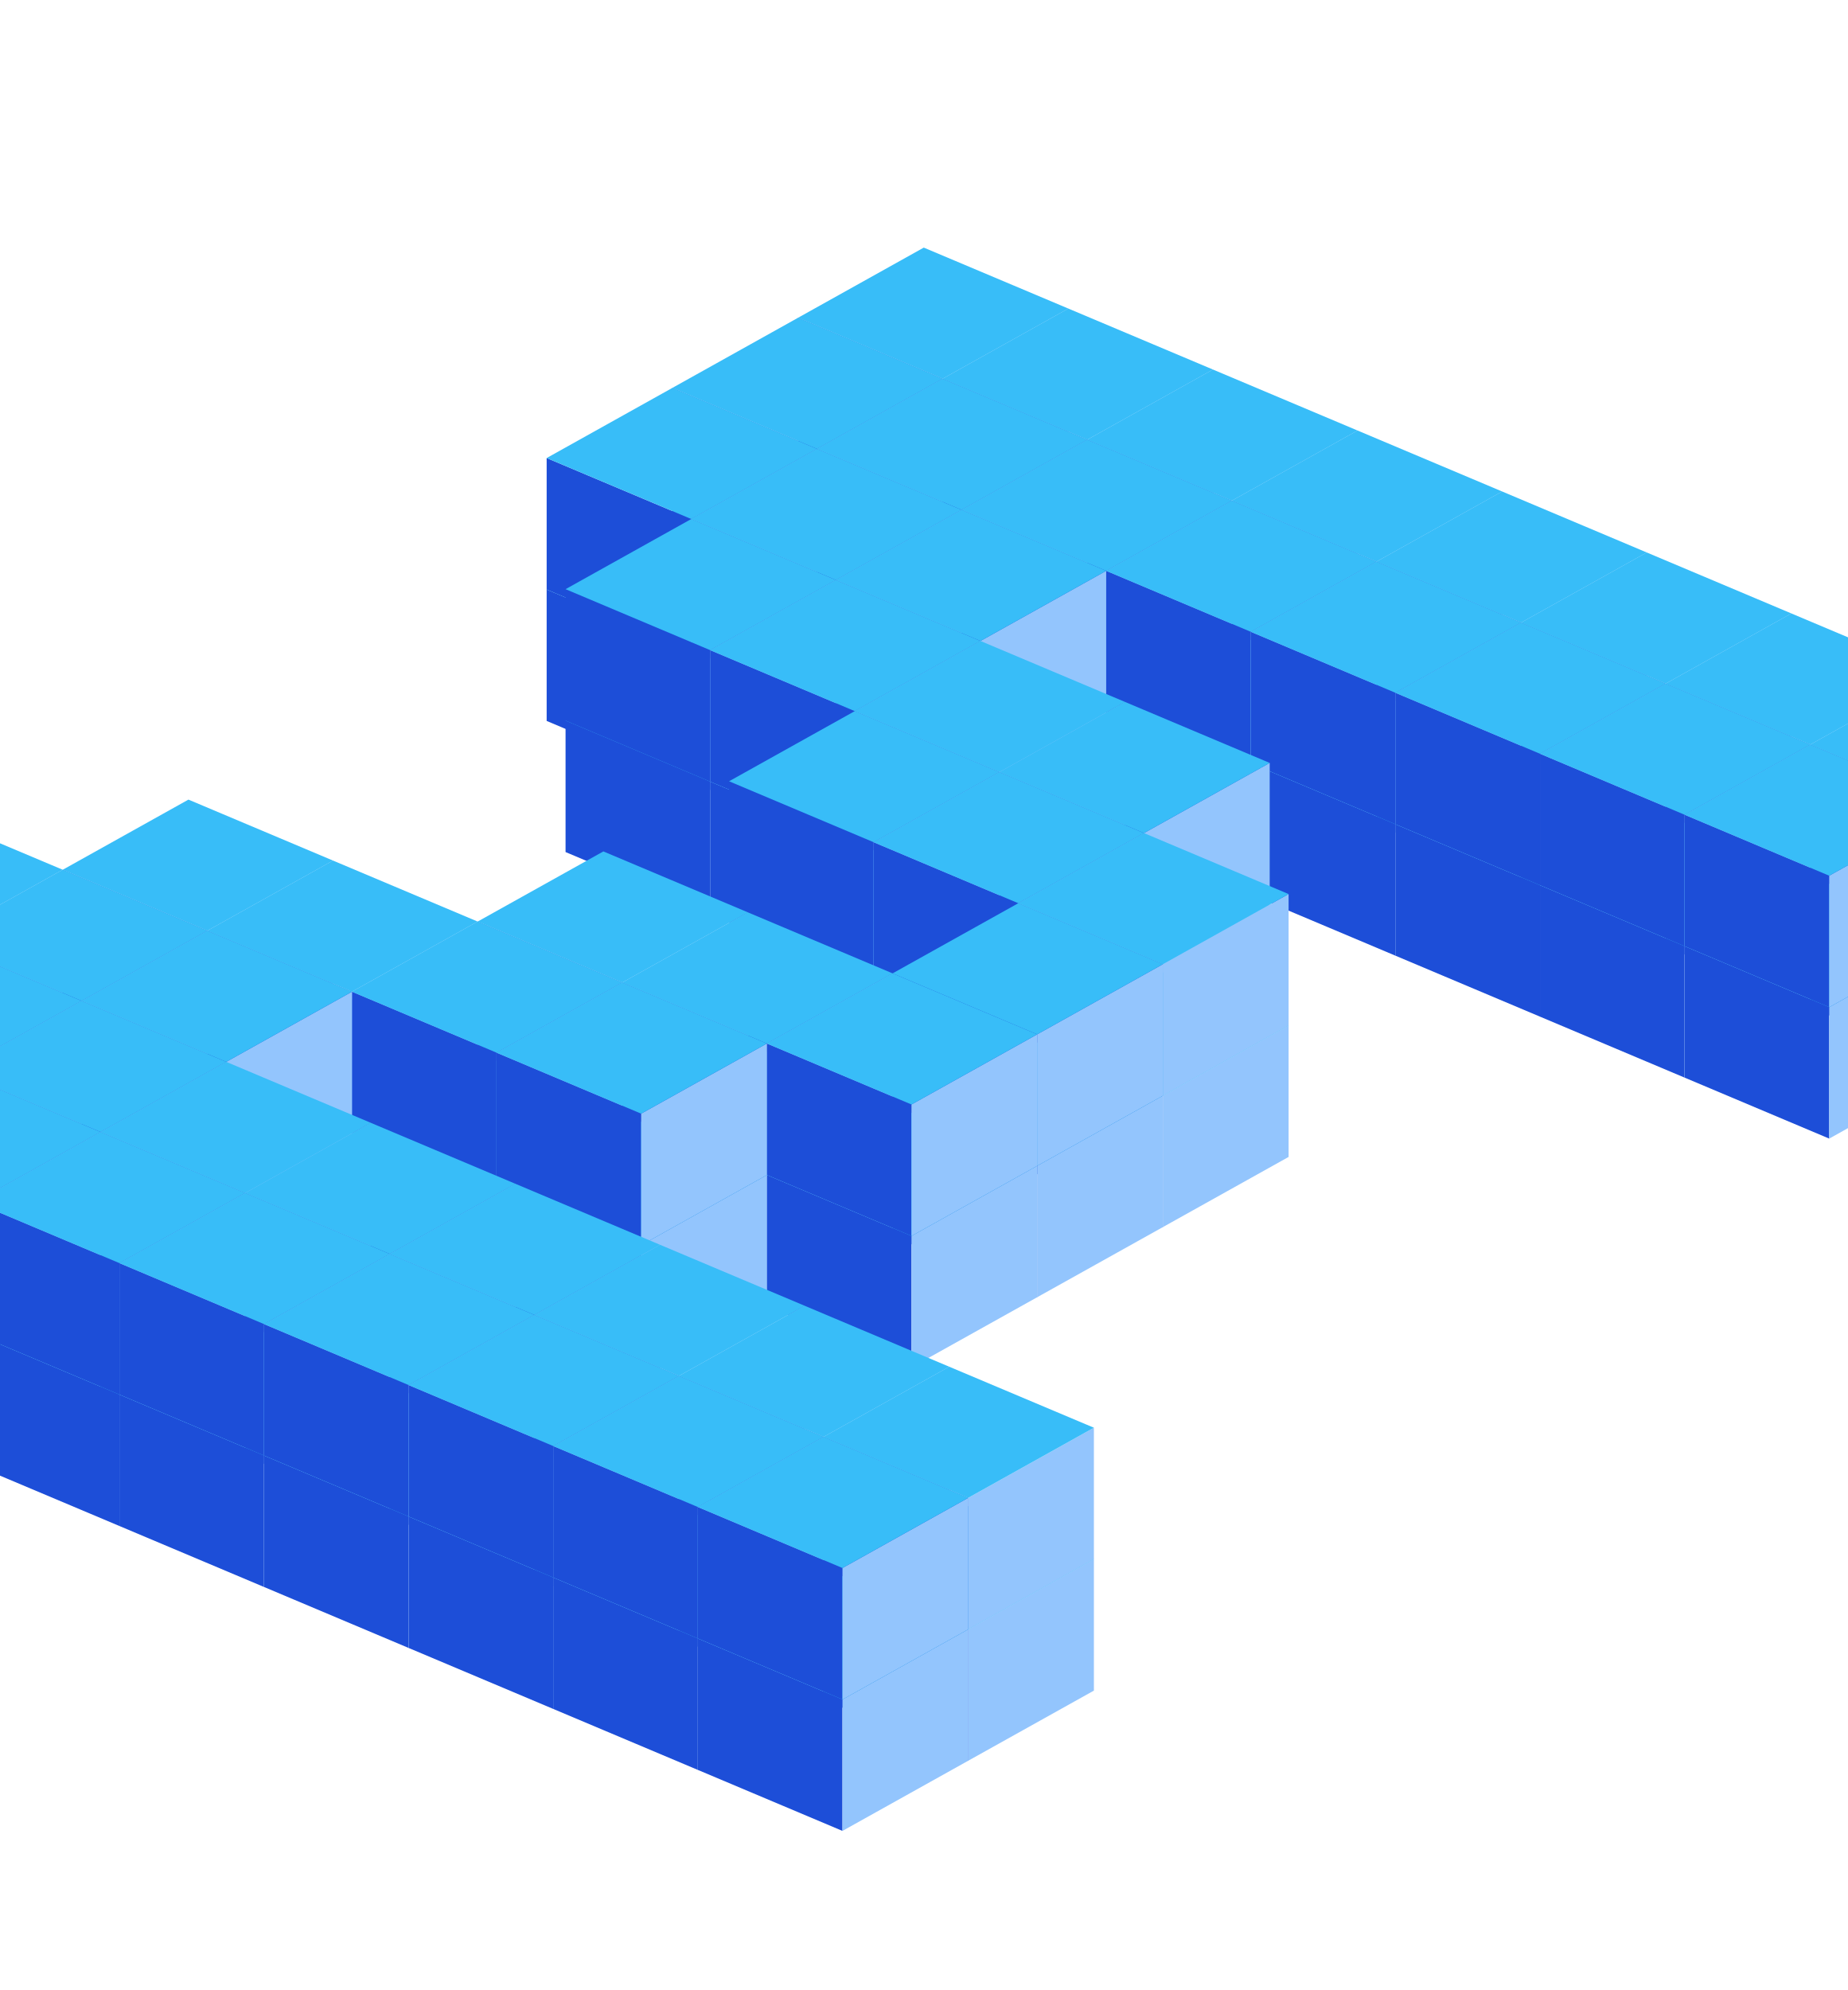
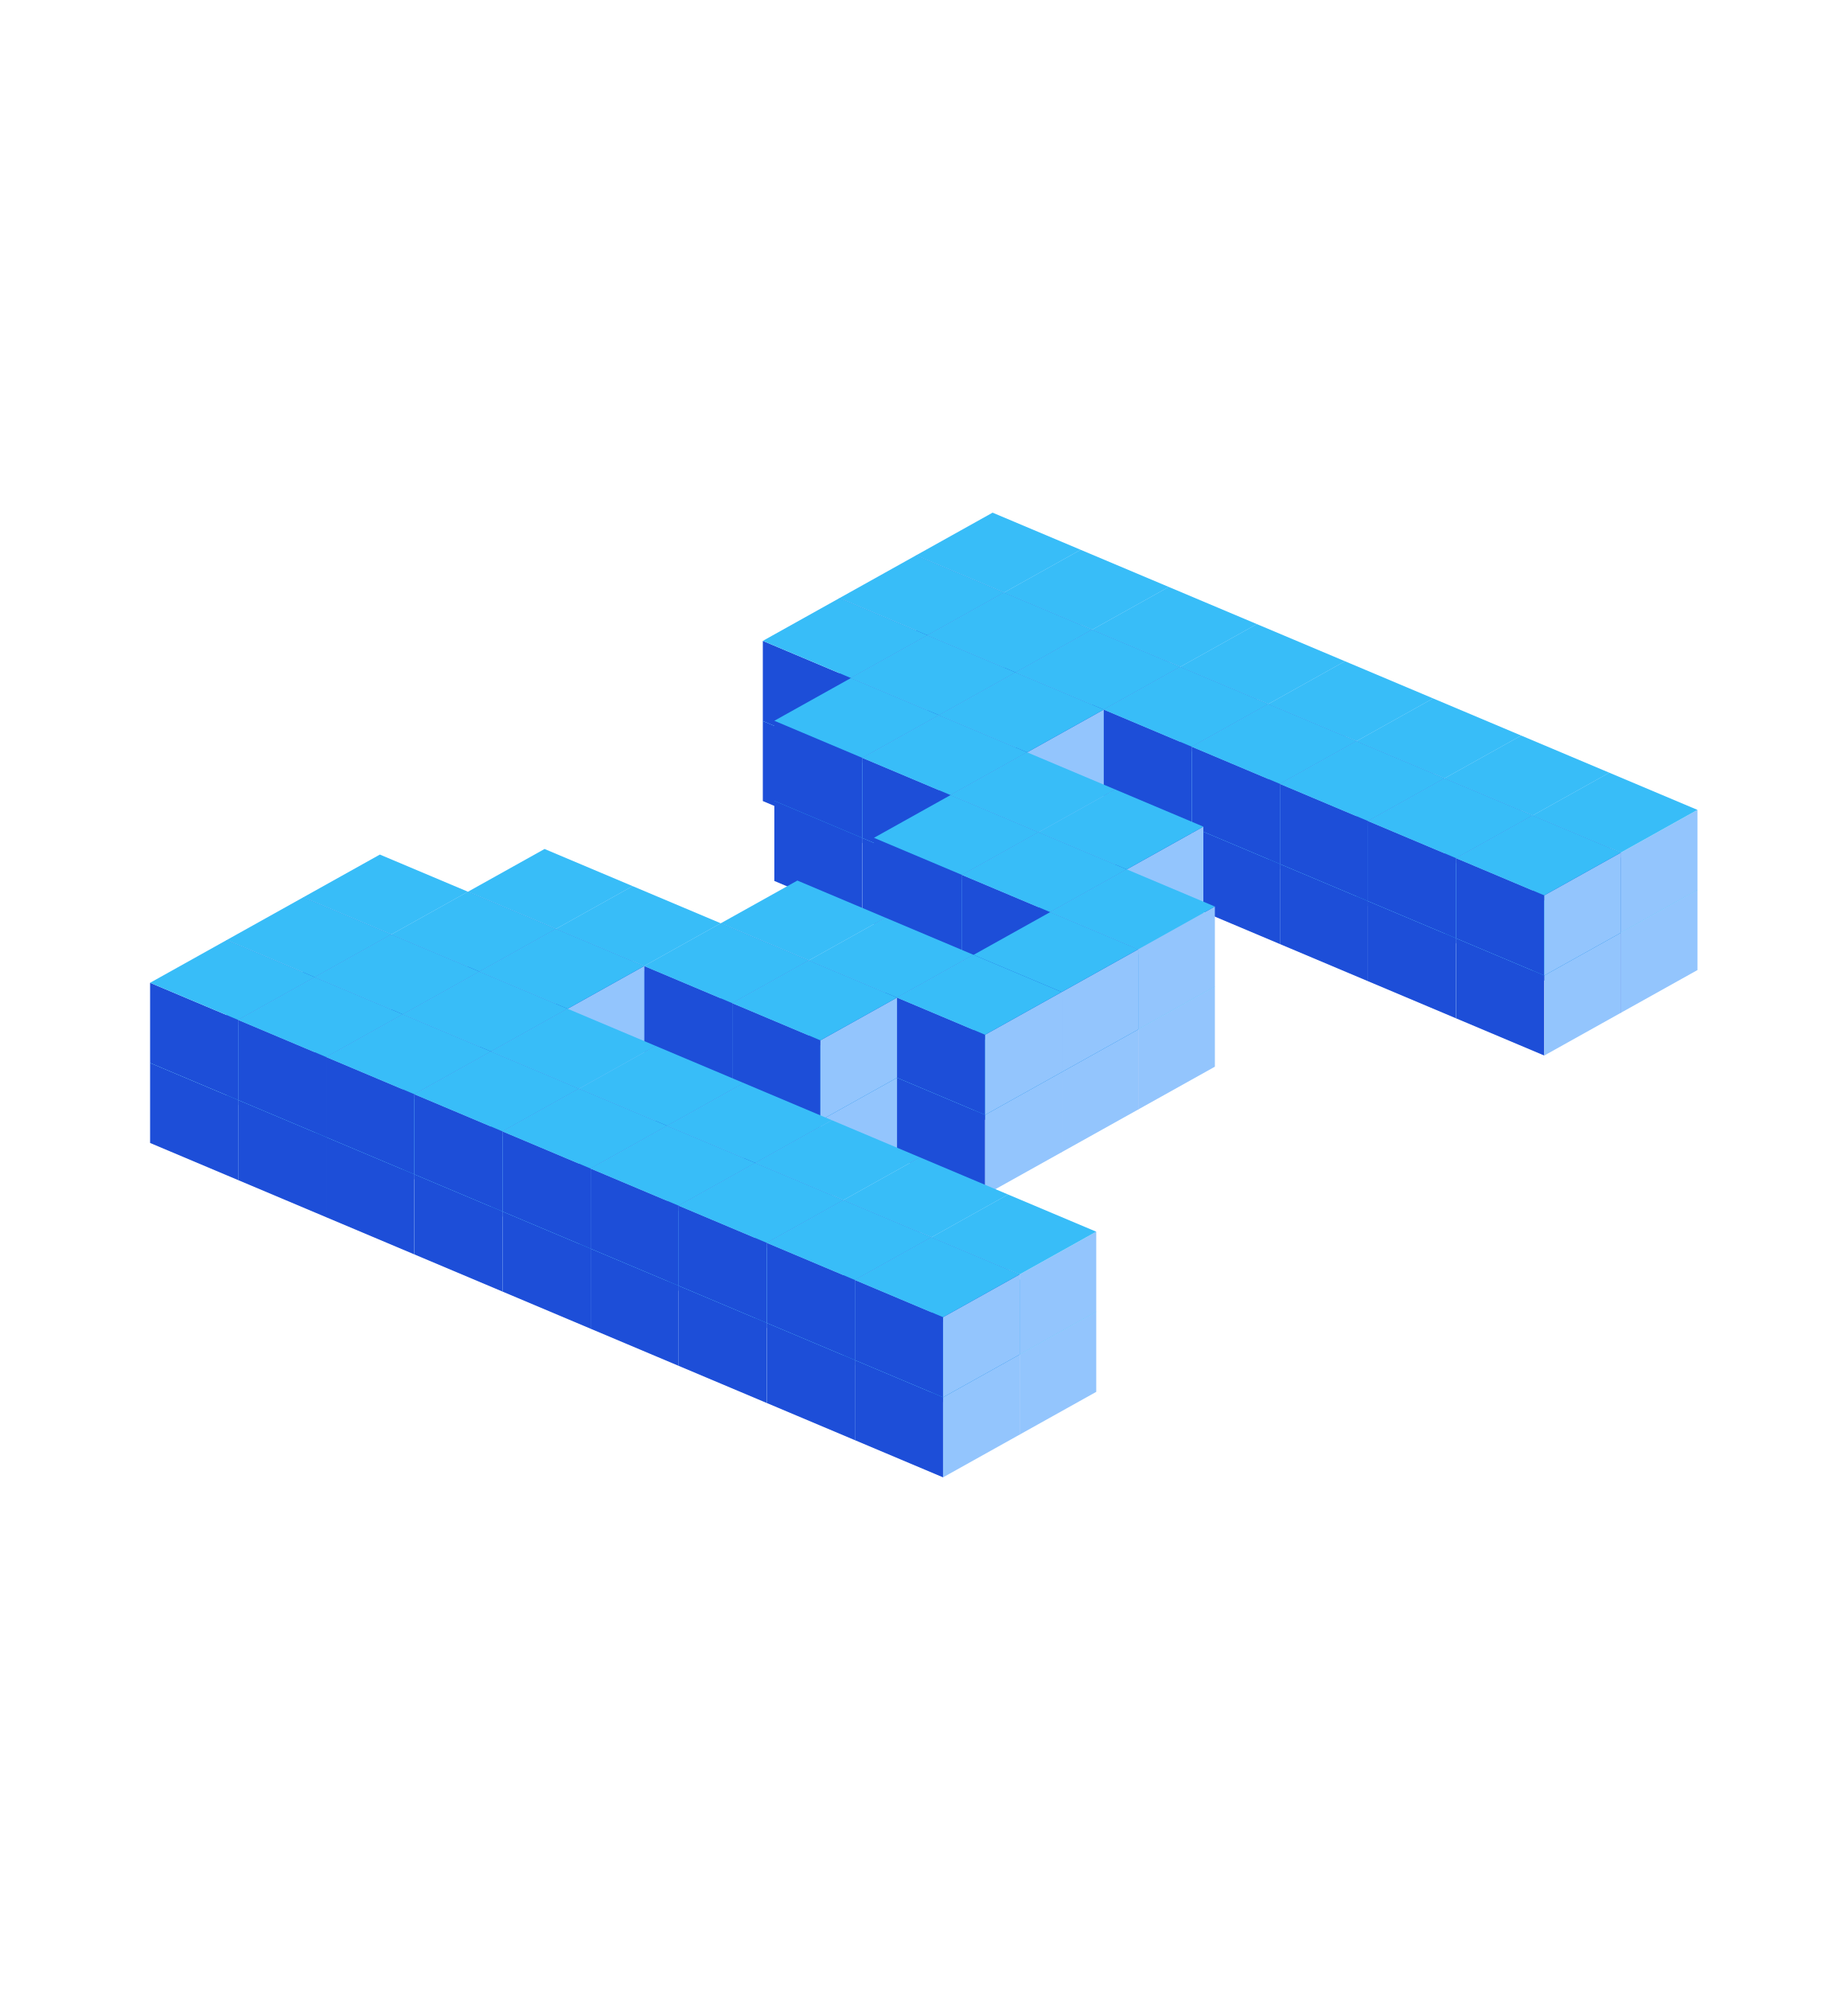
- <svg xmlns="http://www.w3.org/2000/svg" id="art" width="520" height="560" viewBox="-150 50 300 180" style="--bg: #0b1220;">
+ <svg xmlns="http://www.w3.org/2000/svg" id="art" width="520" height="560" viewBox="-264.529 -21.34 492.378 337.049" style="--bg: #0b1220;">
  <g id="cubes">
    <g>
      <polygon points="-20.412,51.388 3.069,61.288 3.069,82.628 -20.412,72.728" fill="#1d4ed8" stroke="none" />
      <polygon points="23.481,49.9 3.069,61.288 3.069,82.628 23.481,71.24" fill="#93c5fd" stroke="none" />
      <polygon points="0,40 23.481,49.9 3.069,61.288 -20.412,51.388" fill="#38bdf8" stroke="none" />
    </g>
    <g>
      <polygon points="-20.412,30.048 3.069,39.948 3.069,61.288 -20.412,51.388" fill="#1d4ed8" stroke="none" />
      <polygon points="23.481,28.56 3.069,39.948 3.069,61.288 23.481,49.9" fill="#93c5fd" stroke="none" />
      <polygon points="0,18.66 23.481,28.56 3.069,39.948 -20.412,30.048" fill="#38bdf8" stroke="none" />
    </g>
    <g>
      <polygon points="3.069,61.288 26.55,71.188 26.55,92.528 3.069,82.628" fill="#1d4ed8" stroke="none" />
      <polygon points="46.962,59.799 26.55,71.188 26.55,92.528 46.962,81.139" fill="#93c5fd" stroke="none" />
      <polygon points="23.481,49.9 46.962,59.799 26.55,71.188 3.069,61.288" fill="#38bdf8" stroke="none" />
    </g>
    <g>
      <polygon points="3.069,39.948 26.55,49.848 26.55,71.188 3.069,61.288" fill="#1d4ed8" stroke="none" />
      <polygon points="46.962,38.459 26.55,49.848 26.55,71.188 46.962,59.799" fill="#93c5fd" stroke="none" />
      <polygon points="23.481,28.56 46.962,38.459 26.55,49.848 3.069,39.948" fill="#38bdf8" stroke="none" />
    </g>
    <g>
      <polygon points="-40.824,62.777 -17.342,72.676 -17.342,94.016 -40.824,84.117" fill="#1d4ed8" stroke="none" />
      <polygon points="3.069,61.288 -17.342,72.676 -17.342,94.016 3.069,82.628" fill="#93c5fd" stroke="none" />
      <polygon points="-20.412,51.388 3.069,61.288 -17.342,72.676 -40.824,62.777" fill="#38bdf8" stroke="none" />
    </g>
    <g>
      <polygon points="-40.824,41.437 -17.342,51.336 -17.342,72.676 -40.824,62.777" fill="#1d4ed8" stroke="none" />
      <polygon points="3.069,39.948 -17.342,51.336 -17.342,72.676 3.069,61.288" fill="#93c5fd" stroke="none" />
      <polygon points="-20.412,30.048 3.069,39.948 -17.342,51.336 -40.824,41.437" fill="#38bdf8" stroke="none" />
    </g>
    <g>
      <polygon points="26.55,71.188 50.031,81.087 50.031,102.427 26.55,92.528" fill="#1d4ed8" stroke="none" />
      <polygon points="70.443,69.699 50.031,81.087 50.031,102.427 70.443,91.039" fill="#93c5fd" stroke="none" />
      <polygon points="46.962,59.799 70.443,69.699 50.031,81.087 26.55,71.188" fill="#38bdf8" stroke="none" />
    </g>
    <g>
      <polygon points="26.55,49.848 50.031,59.747 50.031,81.087 26.55,71.188" fill="#1d4ed8" stroke="none" />
      <polygon points="70.443,48.359 50.031,59.747 50.031,81.087 70.443,69.699" fill="#93c5fd" stroke="none" />
      <polygon points="46.962,38.459 70.443,48.359 50.031,59.747 26.55,49.848" fill="#38bdf8" stroke="none" />
    </g>
    <g>
      <polygon points="-17.342,72.676 6.139,82.576 6.139,103.916 -17.342,94.016" fill="#1d4ed8" stroke="none" />
      <polygon points="26.55,71.188 6.139,82.576 6.139,103.916 26.55,92.528" fill="#93c5fd" stroke="none" />
      <polygon points="3.069,61.288 26.55,71.188 6.139,82.576 -17.342,72.676" fill="#38bdf8" stroke="none" />
    </g>
    <g>
      <polygon points="-17.342,51.336 6.139,61.236 6.139,82.576 -17.342,72.676" fill="#1d4ed8" stroke="none" />
      <polygon points="26.55,49.848 6.139,61.236 6.139,82.576 26.55,71.188" fill="#93c5fd" stroke="none" />
      <polygon points="3.069,39.948 26.55,49.848 6.139,61.236 -17.342,51.336" fill="#38bdf8" stroke="none" />
    </g>
    <g>
      <polygon points="-61.235,74.165 -37.754,84.065 -37.754,105.405 -61.235,95.505" fill="#1d4ed8" stroke="none" />
      <polygon points="-17.342,72.676 -37.754,84.065 -37.754,105.405 -17.342,94.016" fill="#93c5fd" stroke="none" />
      <polygon points="-40.824,62.777 -17.342,72.676 -37.754,84.065 -61.235,74.165" fill="#38bdf8" stroke="none" />
    </g>
    <g>
      <polygon points="-61.235,52.825 -37.754,62.725 -37.754,84.065 -61.235,74.165" fill="#1d4ed8" stroke="none" />
      <polygon points="-17.342,51.336 -37.754,62.725 -37.754,84.065 -17.342,72.676" fill="#93c5fd" stroke="none" />
      <polygon points="-40.824,41.437 -17.342,51.336 -37.754,62.725 -61.235,52.825" fill="#38bdf8" stroke="none" />
    </g>
    <g>
      <polygon points="50.031,81.087 73.512,90.987 73.512,112.327 50.031,102.427" fill="#1d4ed8" stroke="none" />
      <polygon points="93.924,79.599 73.512,90.987 73.512,112.327 93.924,100.939" fill="#93c5fd" stroke="none" />
      <polygon points="70.443,69.699 93.924,79.599 73.512,90.987 50.031,81.087" fill="#38bdf8" stroke="none" />
    </g>
    <g>
      <polygon points="50.031,59.747 73.512,69.647 73.512,90.987 50.031,81.087" fill="#1d4ed8" stroke="none" />
      <polygon points="93.924,58.259 73.512,69.647 73.512,90.987 93.924,79.599" fill="#93c5fd" stroke="none" />
      <polygon points="70.443,48.359 93.924,58.259 73.512,69.647 50.031,59.747" fill="#38bdf8" stroke="none" />
    </g>
    <g>
      <polygon points="6.139,82.576 29.62,92.476 29.62,113.816 6.139,103.916" fill="#1d4ed8" stroke="none" />
      <polygon points="50.031,81.087 29.62,92.476 29.62,113.816 50.031,102.427" fill="#93c5fd" stroke="none" />
      <polygon points="26.55,71.188 50.031,81.087 29.62,92.476 6.139,82.576" fill="#38bdf8" stroke="none" />
    </g>
    <g>
      <polygon points="6.139,61.236 29.62,71.136 29.62,92.476 6.139,82.576" fill="#1d4ed8" stroke="none" />
      <polygon points="50.031,59.747 29.62,71.136 29.62,92.476 50.031,81.087" fill="#93c5fd" stroke="none" />
      <polygon points="26.55,49.848 50.031,59.747 29.62,71.136 6.139,61.236" fill="#38bdf8" stroke="none" />
    </g>
    <g>
      <polygon points="-37.754,84.065 -14.273,93.964 -14.273,115.304 -37.754,105.405" fill="#1d4ed8" stroke="none" />
      <polygon points="6.139,82.576 -14.273,93.964 -14.273,115.304 6.139,103.916" fill="#93c5fd" stroke="none" />
      <polygon points="-17.342,72.676 6.139,82.576 -14.273,93.964 -37.754,84.065" fill="#38bdf8" stroke="none" />
    </g>
    <g>
      <polygon points="-37.754,62.725 -14.273,72.624 -14.273,93.964 -37.754,84.065" fill="#1d4ed8" stroke="none" />
      <polygon points="6.139,61.236 -14.273,72.624 -14.273,93.964 6.139,82.576" fill="#93c5fd" stroke="none" />
      <polygon points="-17.342,51.336 6.139,61.236 -14.273,72.624 -37.754,62.725" fill="#38bdf8" stroke="none" />
    </g>
    <g>
      <polygon points="73.512,90.987 96.993,100.887 96.993,122.227 73.512,112.327" fill="#1d4ed8" stroke="none" />
      <polygon points="117.405,89.499 96.993,100.887 96.993,122.227 117.405,110.839" fill="#93c5fd" stroke="none" />
      <polygon points="93.924,79.599 117.405,89.499 96.993,100.887 73.512,90.987" fill="#38bdf8" stroke="none" />
    </g>
    <g>
      <polygon points="73.512,69.647 96.993,79.547 96.993,100.887 73.512,90.987" fill="#1d4ed8" stroke="none" />
      <polygon points="117.405,68.159 96.993,79.547 96.993,100.887 117.405,89.499" fill="#93c5fd" stroke="none" />
      <polygon points="93.924,58.259 117.405,68.159 96.993,79.547 73.512,69.647" fill="#38bdf8" stroke="none" />
    </g>
    <g>
      <polygon points="29.62,92.476 53.101,102.375 53.101,123.715 29.62,113.816" fill="#1d4ed8" stroke="none" />
      <polygon points="73.512,90.987 53.101,102.375 53.101,123.715 73.512,112.327" fill="#93c5fd" stroke="none" />
      <polygon points="50.031,81.087 73.512,90.987 53.101,102.375 29.62,92.476" fill="#38bdf8" stroke="none" />
    </g>
    <g>
      <polygon points="29.62,71.136 53.101,81.035 53.101,102.375 29.62,92.476" fill="#1d4ed8" stroke="none" />
      <polygon points="73.512,69.647 53.101,81.035 53.101,102.375 73.512,90.987" fill="#93c5fd" stroke="none" />
      <polygon points="50.031,59.747 73.512,69.647 53.101,81.035 29.62,71.136" fill="#38bdf8" stroke="none" />
    </g>
    <g>
      <polygon points="-14.273,93.964 9.208,103.864 9.208,125.204 -14.273,115.304" fill="#1d4ed8" stroke="none" />
      <polygon points="29.62,92.476 9.208,103.864 9.208,125.204 29.62,113.816" fill="#93c5fd" stroke="none" />
      <polygon points="6.139,82.576 29.62,92.476 9.208,103.864 -14.273,93.964" fill="#38bdf8" stroke="none" />
    </g>
    <g>
      <polygon points="-14.273,72.624 9.208,82.524 9.208,103.864 -14.273,93.964" fill="#1d4ed8" stroke="none" />
      <polygon points="29.62,71.136 9.208,82.524 9.208,103.864 29.62,92.476" fill="#93c5fd" stroke="none" />
      <polygon points="6.139,61.236 29.62,71.136 9.208,82.524 -14.273,72.624" fill="#38bdf8" stroke="none" />
    </g>
    <g>
      <polygon points="-58.166,95.453 -34.685,105.353 -34.685,126.693 -58.166,116.793" fill="#1d4ed8" stroke="none" />
      <polygon points="-14.273,93.964 -34.685,105.353 -34.685,126.693 -14.273,115.304" fill="#93c5fd" stroke="none" />
      <polygon points="-37.754,84.065 -14.273,93.964 -34.685,105.353 -58.166,95.453" fill="#38bdf8" stroke="none" />
    </g>
    <g>
      <polygon points="-58.166,74.113 -34.685,84.013 -34.685,105.353 -58.166,95.453" fill="#1d4ed8" stroke="none" />
      <polygon points="-14.273,72.624 -34.685,84.013 -34.685,105.353 -14.273,93.964" fill="#93c5fd" stroke="none" />
      <polygon points="-37.754,62.725 -14.273,72.624 -34.685,84.013 -58.166,74.113" fill="#38bdf8" stroke="none" />
    </g>
    <g>
      <polygon points="96.993,100.887 120.475,110.787 120.475,132.127 96.993,122.227" fill="#1d4ed8" stroke="none" />
      <polygon points="140.886,99.398 120.475,110.787 120.475,132.127 140.886,120.738" fill="#93c5fd" stroke="none" />
      <polygon points="117.405,89.499 140.886,99.398 120.475,110.787 96.993,100.887" fill="#38bdf8" stroke="none" />
    </g>
    <g>
      <polygon points="96.993,79.547 120.475,89.447 120.475,110.787 96.993,100.887" fill="#1d4ed8" stroke="none" />
      <polygon points="140.886,78.058 120.475,89.447 120.475,110.787 140.886,99.398" fill="#93c5fd" stroke="none" />
      <polygon points="117.405,68.159 140.886,78.058 120.475,89.447 96.993,79.547" fill="#38bdf8" stroke="none" />
    </g>
    <g>
      <polygon points="53.101,102.375 76.582,112.275 76.582,133.615 53.101,123.715" fill="#1d4ed8" stroke="none" />
      <polygon points="96.993,100.887 76.582,112.275 76.582,133.615 96.993,122.227" fill="#93c5fd" stroke="none" />
      <polygon points="73.512,90.987 96.993,100.887 76.582,112.275 53.101,102.375" fill="#38bdf8" stroke="none" />
    </g>
    <g>
      <polygon points="53.101,81.035 76.582,90.935 76.582,112.275 53.101,102.375" fill="#1d4ed8" stroke="none" />
      <polygon points="96.993,79.547 76.582,90.935 76.582,112.275 96.993,100.887" fill="#93c5fd" stroke="none" />
      <polygon points="73.512,69.647 96.993,79.547 76.582,90.935 53.101,81.035" fill="#38bdf8" stroke="none" />
    </g>
    <g>
      <polygon points="-34.685,105.353 -11.204,115.252 -11.204,136.592 -34.685,126.693" fill="#1d4ed8" stroke="none" />
      <polygon points="9.208,103.864 -11.204,115.252 -11.204,136.592 9.208,125.204" fill="#93c5fd" stroke="none" />
      <polygon points="-14.273,93.964 9.208,103.864 -11.204,115.252 -34.685,105.353" fill="#38bdf8" stroke="none" />
    </g>
    <g>
      <polygon points="-34.685,84.013 -11.204,93.912 -11.204,115.252 -34.685,105.353" fill="#1d4ed8" stroke="none" />
      <polygon points="9.208,82.524 -11.204,93.912 -11.204,115.252 9.208,103.864" fill="#93c5fd" stroke="none" />
      <polygon points="-14.273,72.624 9.208,82.524 -11.204,93.912 -34.685,84.013" fill="#38bdf8" stroke="none" />
    </g>
    <g>
      <polygon points="120.475,110.787 143.956,120.686 143.956,142.026 120.475,132.127" fill="#1d4ed8" stroke="none" />
      <polygon points="164.367,109.298 143.956,120.686 143.956,142.026 164.367,130.638" fill="#93c5fd" stroke="none" />
      <polygon points="140.886,99.398 164.367,109.298 143.956,120.686 120.475,110.787" fill="#38bdf8" stroke="none" />
    </g>
    <g>
      <polygon points="120.475,89.447 143.956,99.346 143.956,120.686 120.475,110.787" fill="#1d4ed8" stroke="none" />
      <polygon points="164.367,87.958 143.956,99.346 143.956,120.686 164.367,109.298" fill="#93c5fd" stroke="none" />
      <polygon points="140.886,78.058 164.367,87.958 143.956,99.346 120.475,89.447" fill="#38bdf8" stroke="none" />
    </g>
    <g>
      <polygon points="76.582,112.275 100.063,122.175 100.063,143.515 76.582,133.615" fill="#1d4ed8" stroke="none" />
      <polygon points="120.475,110.787 100.063,122.175 100.063,143.515 120.475,132.127" fill="#93c5fd" stroke="none" />
      <polygon points="96.993,100.887 120.475,110.787 100.063,122.175 76.582,112.275" fill="#38bdf8" stroke="none" />
    </g>
    <g>
      <polygon points="76.582,90.935 100.063,100.835 100.063,122.175 76.582,112.275" fill="#1d4ed8" stroke="none" />
      <polygon points="120.475,89.447 100.063,100.835 100.063,122.175 120.475,110.787" fill="#93c5fd" stroke="none" />
      <polygon points="96.993,79.547 120.475,89.447 100.063,100.835 76.582,90.935" fill="#38bdf8" stroke="none" />
    </g>
    <g>
      <polygon points="-11.204,115.252 12.277,125.152 12.277,146.492 -11.204,136.592" fill="#1d4ed8" stroke="none" />
      <polygon points="32.689,113.764 12.277,125.152 12.277,146.492 32.689,135.104" fill="#93c5fd" stroke="none" />
      <polygon points="9.208,103.864 32.689,113.764 12.277,125.152 -11.204,115.252" fill="#38bdf8" stroke="none" />
    </g>
    <g>
      <polygon points="-11.204,93.912 12.277,103.812 12.277,125.152 -11.204,115.252" fill="#1d4ed8" stroke="none" />
      <polygon points="32.689,92.424 12.277,103.812 12.277,125.152 32.689,113.764" fill="#93c5fd" stroke="none" />
      <polygon points="9.208,82.524 32.689,92.424 12.277,103.812 -11.204,93.912" fill="#38bdf8" stroke="none" />
    </g>
    <g>
      <polygon points="143.956,120.686 167.437,130.586 167.437,151.926 143.956,142.026" fill="#1d4ed8" stroke="none" />
      <polygon points="187.848,119.198 167.437,130.586 167.437,151.926 187.848,140.538" fill="#93c5fd" stroke="none" />
      <polygon points="164.367,109.298 187.848,119.198 167.437,130.586 143.956,120.686" fill="#38bdf8" stroke="none" />
    </g>
    <g>
      <polygon points="143.956,99.346 167.437,109.246 167.437,130.586 143.956,120.686" fill="#1d4ed8" stroke="none" />
      <polygon points="187.848,97.858 167.437,109.246 167.437,130.586 187.848,119.198" fill="#93c5fd" stroke="none" />
      <polygon points="164.367,87.958 187.848,97.858 167.437,109.246 143.956,99.346" fill="#38bdf8" stroke="none" />
    </g>
    <g>
      <polygon points="100.063,122.175 123.544,132.075 123.544,153.415 100.063,143.515" fill="#1d4ed8" stroke="none" />
      <polygon points="143.956,120.686 123.544,132.075 123.544,153.415 143.956,142.026" fill="#93c5fd" stroke="none" />
      <polygon points="120.475,110.787 143.956,120.686 123.544,132.075 100.063,122.175" fill="#38bdf8" stroke="none" />
    </g>
    <g>
      <polygon points="100.063,100.835 123.544,110.735 123.544,132.075 100.063,122.175" fill="#1d4ed8" stroke="none" />
      <polygon points="143.956,99.346 123.544,110.735 123.544,132.075 143.956,120.686" fill="#93c5fd" stroke="none" />
      <polygon points="120.475,89.447 143.956,99.346 123.544,110.735 100.063,100.835" fill="#38bdf8" stroke="none" />
    </g>
    <g>
      <polygon points="12.277,125.152 35.758,135.052 35.758,156.392 12.277,146.492" fill="#1d4ed8" stroke="none" />
      <polygon points="56.17,123.663 35.758,135.052 35.758,156.392 56.17,145.003" fill="#93c5fd" stroke="none" />
      <polygon points="32.689,113.764 56.17,123.663 35.758,135.052 12.277,125.152" fill="#38bdf8" stroke="none" />
    </g>
    <g>
      <polygon points="12.277,103.812 35.758,113.712 35.758,135.052 12.277,125.152" fill="#1d4ed8" stroke="none" />
      <polygon points="56.17,102.323 35.758,113.712 35.758,135.052 56.17,123.663" fill="#93c5fd" stroke="none" />
      <polygon points="32.689,92.424 56.17,102.323 35.758,113.712 12.277,103.812" fill="#38bdf8" stroke="none" />
    </g>
    <g>
      <polygon points="-31.616,126.641 -8.135,136.54 -8.135,157.88 -31.616,147.981" fill="#1d4ed8" stroke="none" />
      <polygon points="12.277,125.152 -8.135,136.54 -8.135,157.88 12.277,146.492" fill="#93c5fd" stroke="none" />
      <polygon points="-11.204,115.252 12.277,125.152 -8.135,136.54 -31.616,126.641" fill="#38bdf8" stroke="none" />
    </g>
    <g>
      <polygon points="-31.616,105.301 -8.135,115.2 -8.135,136.54 -31.616,126.641" fill="#1d4ed8" stroke="none" />
      <polygon points="12.277,103.812 -8.135,115.2 -8.135,136.54 12.277,125.152" fill="#93c5fd" stroke="none" />
      <polygon points="-11.204,93.912 12.277,103.812 -8.135,115.2 -31.616,105.301" fill="#38bdf8" stroke="none" />
    </g>
    <g>
      <polygon points="123.544,132.075 147.025,141.974 147.025,163.314 123.544,153.415" fill="#1d4ed8" stroke="none" />
      <polygon points="167.437,130.586 147.025,141.974 147.025,163.314 167.437,151.926" fill="#93c5fd" stroke="none" />
      <polygon points="143.956,120.686 167.437,130.586 147.025,141.974 123.544,132.075" fill="#38bdf8" stroke="none" />
    </g>
    <g>
      <polygon points="123.544,110.735 147.025,120.634 147.025,141.974 123.544,132.075" fill="#1d4ed8" stroke="none" />
      <polygon points="167.437,109.246 147.025,120.634 147.025,141.974 167.437,130.586" fill="#93c5fd" stroke="none" />
      <polygon points="143.956,99.346 167.437,109.246 147.025,120.634 123.544,110.735" fill="#38bdf8" stroke="none" />
    </g>
    <g>
      <polygon points="-8.135,136.54 15.346,146.44 15.346,167.78 -8.135,157.88" fill="#1d4ed8" stroke="none" />
      <polygon points="35.758,135.052 15.346,146.44 15.346,167.78 35.758,156.392" fill="#93c5fd" stroke="none" />
      <polygon points="12.277,125.152 35.758,135.052 15.346,146.44 -8.135,136.54" fill="#38bdf8" stroke="none" />
    </g>
    <g>
      <polygon points="-8.135,115.2 15.346,125.1 15.346,146.44 -8.135,136.54" fill="#1d4ed8" stroke="none" />
      <polygon points="35.758,113.712 15.346,125.1 15.346,146.44 35.758,135.052" fill="#93c5fd" stroke="none" />
      <polygon points="12.277,103.812 35.758,113.712 15.346,125.1 -8.135,115.2" fill="#38bdf8" stroke="none" />
    </g>
    <g>
      <polygon points="-139.813,141.006 -116.332,150.906 -116.332,172.246 -139.813,162.346" fill="#1d4ed8" stroke="none" />
      <polygon points="-95.92,139.518 -116.332,150.906 -116.332,172.246 -95.92,160.858" fill="#93c5fd" stroke="none" />
      <polygon points="-119.401,129.618 -95.92,139.518 -116.332,150.906 -139.813,141.006" fill="#38bdf8" stroke="none" />
    </g>
    <g>
      <polygon points="-139.813,119.666 -116.332,129.566 -116.332,150.906 -139.813,141.006" fill="#1d4ed8" stroke="none" />
      <polygon points="-95.92,118.178 -116.332,129.566 -116.332,150.906 -95.92,139.518" fill="#93c5fd" stroke="none" />
      <polygon points="-119.401,108.278 -95.92,118.178 -116.332,129.566 -139.813,119.666" fill="#38bdf8" stroke="none" />
    </g>
    <g>
      <polygon points="-183.706,142.495 -160.225,152.394 -160.225,173.734 -183.706,163.835" fill="#1d4ed8" stroke="none" />
      <polygon points="-139.813,141.006 -160.225,152.394 -160.225,173.734 -139.813,162.346" fill="#93c5fd" stroke="none" />
      <polygon points="-163.294,131.106 -139.813,141.006 -160.225,152.394 -183.706,142.495" fill="#38bdf8" stroke="none" />
    </g>
    <g>
      <polygon points="-183.706,121.155 -160.225,131.054 -160.225,152.394 -183.706,142.495" fill="#1d4ed8" stroke="none" />
      <polygon points="-139.813,119.666 -160.225,131.054 -160.225,152.394 -139.813,141.006" fill="#93c5fd" stroke="none" />
      <polygon points="-163.294,109.766 -139.813,119.666 -160.225,131.054 -183.706,121.155" fill="#38bdf8" stroke="none" />
    </g>
    <g>
      <polygon points="15.346,146.44 38.827,156.34 38.827,177.68 15.346,167.78" fill="#1d4ed8" stroke="none" />
      <polygon points="59.239,144.951 38.827,156.34 38.827,177.68 59.239,166.291" fill="#93c5fd" stroke="none" />
      <polygon points="35.758,135.052 59.239,144.951 38.827,156.34 15.346,146.44" fill="#38bdf8" stroke="none" />
    </g>
    <g>
      <polygon points="15.346,125.1 38.827,135 38.827,156.34 15.346,146.44" fill="#1d4ed8" stroke="none" />
      <polygon points="59.239,123.611 38.827,135 38.827,156.34 59.239,144.951" fill="#93c5fd" stroke="none" />
      <polygon points="35.758,113.712 59.239,123.611 38.827,135 15.346,125.1" fill="#38bdf8" stroke="none" />
    </g>
    <g>
      <polygon points="-72.439,149.417 -48.958,159.317 -48.958,180.657 -72.439,170.757" fill="#1d4ed8" stroke="none" />
      <polygon points="-28.546,147.929 -48.958,159.317 -48.958,180.657 -28.546,169.269" fill="#93c5fd" stroke="none" />
      <polygon points="-52.027,138.029 -28.546,147.929 -48.958,159.317 -72.439,149.417" fill="#38bdf8" stroke="none" />
    </g>
    <g>
      <polygon points="-72.439,128.077 -48.958,137.977 -48.958,159.317 -72.439,149.417" fill="#1d4ed8" stroke="none" />
      <polygon points="-28.546,126.589 -48.958,137.977 -48.958,159.317 -28.546,147.929" fill="#93c5fd" stroke="none" />
      <polygon points="-52.027,116.689 -28.546,126.589 -48.958,137.977 -72.439,128.077" fill="#38bdf8" stroke="none" />
    </g>
    <g>
      <polygon points="-116.332,150.906 -92.851,160.806 -92.851,182.146 -116.332,172.246" fill="#1d4ed8" stroke="none" />
      <polygon points="-72.439,149.417 -92.851,160.806 -92.851,182.146 -72.439,170.757" fill="#93c5fd" stroke="none" />
      <polygon points="-95.92,139.518 -72.439,149.417 -92.851,160.806 -116.332,150.906" fill="#38bdf8" stroke="none" />
    </g>
    <g>
      <polygon points="-116.332,129.566 -92.851,139.466 -92.851,160.806 -116.332,150.906" fill="#1d4ed8" stroke="none" />
      <polygon points="-72.439,128.077 -92.851,139.466 -92.851,160.806 -72.439,149.417" fill="#93c5fd" stroke="none" />
      <polygon points="-95.92,118.178 -72.439,128.077 -92.851,139.466 -116.332,129.566" fill="#38bdf8" stroke="none" />
    </g>
    <g>
      <polygon points="-160.225,152.394 -136.744,162.294 -136.744,183.634 -160.225,173.734" fill="#1d4ed8" stroke="none" />
      <polygon points="-116.332,150.906 -136.744,162.294 -136.744,183.634 -116.332,172.246" fill="#93c5fd" stroke="none" />
      <polygon points="-139.813,141.006 -116.332,150.906 -136.744,162.294 -160.225,152.394" fill="#38bdf8" stroke="none" />
    </g>
    <g>
      <polygon points="-160.225,131.054 -136.744,140.954 -136.744,162.294 -160.225,152.394" fill="#1d4ed8" stroke="none" />
      <polygon points="-116.332,129.566 -136.744,140.954 -136.744,162.294 -116.332,150.906" fill="#93c5fd" stroke="none" />
      <polygon points="-139.813,119.666 -116.332,129.566 -136.744,140.954 -160.225,131.054" fill="#38bdf8" stroke="none" />
    </g>
    <g>
      <polygon points="-204.118,153.883 -180.637,163.783 -180.637,185.123 -204.118,175.223" fill="#1d4ed8" stroke="none" />
      <polygon points="-160.225,152.394 -180.637,163.783 -180.637,185.123 -160.225,173.734" fill="#93c5fd" stroke="none" />
      <polygon points="-183.706,142.495 -160.225,152.394 -180.637,163.783 -204.118,153.883" fill="#38bdf8" stroke="none" />
    </g>
    <g>
      <polygon points="-204.118,132.543 -180.637,142.443 -180.637,163.783 -204.118,153.883" fill="#1d4ed8" stroke="none" />
      <polygon points="-160.225,131.054 -180.637,142.443 -180.637,163.783 -160.225,152.394" fill="#93c5fd" stroke="none" />
      <polygon points="-183.706,121.155 -160.225,131.054 -180.637,142.443 -204.118,132.543" fill="#38bdf8" stroke="none" />
    </g>
    <g>
      <polygon points="-5.065,157.828 18.416,167.728 18.416,189.068 -5.065,179.168" fill="#1d4ed8" stroke="none" />
      <polygon points="38.827,156.34 18.416,167.728 18.416,189.068 38.827,177.68" fill="#93c5fd" stroke="none" />
      <polygon points="15.346,146.44 38.827,156.34 18.416,167.728 -5.065,157.828" fill="#38bdf8" stroke="none" />
    </g>
    <g>
      <polygon points="-5.065,136.488 18.416,146.388 18.416,167.728 -5.065,157.828" fill="#1d4ed8" stroke="none" />
      <polygon points="38.827,135 18.416,146.388 18.416,167.728 38.827,156.34" fill="#93c5fd" stroke="none" />
      <polygon points="15.346,125.1 38.827,135 18.416,146.388 -5.065,136.488" fill="#38bdf8" stroke="none" />
    </g>
    <g>
      <polygon points="-48.958,159.317 -25.477,169.217 -25.477,190.557 -48.958,180.657" fill="#1d4ed8" stroke="none" />
      <polygon points="-5.065,157.828 -25.477,169.217 -25.477,190.557 -5.065,179.168" fill="#93c5fd" stroke="none" />
      <polygon points="-28.546,147.929 -5.065,157.828 -25.477,169.217 -48.958,159.317" fill="#38bdf8" stroke="none" />
    </g>
    <g>
      <polygon points="-48.958,137.977 -25.477,147.877 -25.477,169.217 -48.958,159.317" fill="#1d4ed8" stroke="none" />
      <polygon points="-5.065,136.488 -25.477,147.877 -25.477,169.217 -5.065,157.828" fill="#93c5fd" stroke="none" />
      <polygon points="-28.546,126.589 -5.065,136.488 -25.477,147.877 -48.958,137.977" fill="#38bdf8" stroke="none" />
    </g>
    <g>
      <polygon points="-92.851,160.806 -69.37,170.705 -69.37,192.045 -92.851,182.146" fill="#1d4ed8" stroke="none" />
      <polygon points="-48.958,159.317 -69.37,170.705 -69.37,192.045 -48.958,180.657" fill="#93c5fd" stroke="none" />
      <polygon points="-72.439,149.417 -48.958,159.317 -69.37,170.705 -92.851,160.806" fill="#38bdf8" stroke="none" />
    </g>
    <g>
      <polygon points="-92.851,139.466 -69.37,149.365 -69.37,170.705 -92.851,160.806" fill="#1d4ed8" stroke="none" />
      <polygon points="-48.958,137.977 -69.37,149.365 -69.37,170.705 -48.958,159.317" fill="#93c5fd" stroke="none" />
      <polygon points="-72.439,128.077 -48.958,137.977 -69.37,149.365 -92.851,139.466" fill="#38bdf8" stroke="none" />
    </g>
    <g>
      <polygon points="-136.744,162.294 -113.263,172.194 -113.263,193.534 -136.744,183.634" fill="#1d4ed8" stroke="none" />
      <polygon points="-92.851,160.806 -113.263,172.194 -113.263,193.534 -92.851,182.146" fill="#93c5fd" stroke="none" />
      <polygon points="-116.332,150.906 -92.851,160.806 -113.263,172.194 -136.744,162.294" fill="#38bdf8" stroke="none" />
    </g>
    <g>
      <polygon points="-136.744,140.954 -113.263,150.854 -113.263,172.194 -136.744,162.294" fill="#1d4ed8" stroke="none" />
      <polygon points="-92.851,139.466 -113.263,150.854 -113.263,172.194 -92.851,160.806" fill="#93c5fd" stroke="none" />
      <polygon points="-116.332,129.566 -92.851,139.466 -113.263,150.854 -136.744,140.954" fill="#38bdf8" stroke="none" />
    </g>
    <g>
      <polygon points="-180.637,163.783 -157.156,173.683 -157.156,195.023 -180.637,185.123" fill="#1d4ed8" stroke="none" />
      <polygon points="-136.744,162.294 -157.156,173.683 -157.156,195.023 -136.744,183.634" fill="#93c5fd" stroke="none" />
      <polygon points="-160.225,152.394 -136.744,162.294 -157.156,173.683 -180.637,163.783" fill="#38bdf8" stroke="none" />
    </g>
    <g>
      <polygon points="-180.637,142.443 -157.156,152.343 -157.156,173.683 -180.637,163.783" fill="#1d4ed8" stroke="none" />
      <polygon points="-136.744,140.954 -157.156,152.343 -157.156,173.683 -136.744,162.294" fill="#93c5fd" stroke="none" />
      <polygon points="-160.225,131.054 -136.744,140.954 -157.156,152.343 -180.637,142.443" fill="#38bdf8" stroke="none" />
    </g>
    <g>
      <polygon points="-224.529,165.271 -201.048,175.171 -201.048,196.511 -224.529,186.611" fill="#1d4ed8" stroke="none" />
      <polygon points="-180.637,163.783 -201.048,175.171 -201.048,196.511 -180.637,185.123" fill="#93c5fd" stroke="none" />
      <polygon points="-204.118,153.883 -180.637,163.783 -201.048,175.171 -224.529,165.271" fill="#38bdf8" stroke="none" />
    </g>
    <g>
      <polygon points="-224.529,143.931 -201.048,153.831 -201.048,175.171 -224.529,165.271" fill="#1d4ed8" stroke="none" />
      <polygon points="-180.637,142.443 -201.048,153.831 -201.048,175.171 -180.637,163.783" fill="#93c5fd" stroke="none" />
      <polygon points="-204.118,132.543 -180.637,142.443 -201.048,153.831 -224.529,143.931" fill="#38bdf8" stroke="none" />
    </g>
    <g>
      <polygon points="-25.477,169.217 -1.996,179.116 -1.996,200.456 -25.477,190.557" fill="#1d4ed8" stroke="none" />
      <polygon points="18.416,167.728 -1.996,179.116 -1.996,200.456 18.416,189.068" fill="#93c5fd" stroke="none" />
      <polygon points="-5.065,157.828 18.416,167.728 -1.996,179.116 -25.477,169.217" fill="#38bdf8" stroke="none" />
    </g>
    <g>
      <polygon points="-25.477,147.877 -1.996,157.776 -1.996,179.116 -25.477,169.217" fill="#1d4ed8" stroke="none" />
      <polygon points="18.416,146.388 -1.996,157.776 -1.996,179.116 18.416,167.728" fill="#93c5fd" stroke="none" />
      <polygon points="-5.065,136.488 18.416,146.388 -1.996,157.776 -25.477,147.877" fill="#38bdf8" stroke="none" />
    </g>
    <g>
      <polygon points="-69.37,170.705 -45.889,180.605 -45.889,201.945 -69.37,192.045" fill="#1d4ed8" stroke="none" />
      <polygon points="-25.477,169.217 -45.889,180.605 -45.889,201.945 -25.477,190.557" fill="#93c5fd" stroke="none" />
      <polygon points="-48.958,159.317 -25.477,169.217 -45.889,180.605 -69.37,170.705" fill="#38bdf8" stroke="none" />
    </g>
    <g>
      <polygon points="-69.37,149.365 -45.889,159.265 -45.889,180.605 -69.37,170.705" fill="#1d4ed8" stroke="none" />
      <polygon points="-25.477,147.877 -45.889,159.265 -45.889,180.605 -25.477,169.217" fill="#93c5fd" stroke="none" />
      <polygon points="-48.958,137.977 -25.477,147.877 -45.889,159.265 -69.37,149.365" fill="#38bdf8" stroke="none" />
    </g>
    <g>
      <polygon points="-157.156,173.683 -133.675,183.582 -133.675,204.922 -157.156,195.023" fill="#1d4ed8" stroke="none" />
      <polygon points="-113.263,172.194 -133.675,183.582 -133.675,204.922 -113.263,193.534" fill="#93c5fd" stroke="none" />
      <polygon points="-136.744,162.294 -113.263,172.194 -133.675,183.582 -157.156,173.683" fill="#38bdf8" stroke="none" />
    </g>
    <g>
      <polygon points="-157.156,152.343 -133.675,162.242 -133.675,183.582 -157.156,173.683" fill="#1d4ed8" stroke="none" />
      <polygon points="-113.263,150.854 -133.675,162.242 -133.675,183.582 -113.263,172.194" fill="#93c5fd" stroke="none" />
      <polygon points="-136.744,140.954 -113.263,150.854 -133.675,162.242 -157.156,152.343" fill="#38bdf8" stroke="none" />
    </g>
    <g>
      <polygon points="-201.048,175.171 -177.567,185.071 -177.567,206.411 -201.048,196.511" fill="#1d4ed8" stroke="none" />
      <polygon points="-157.156,173.683 -177.567,185.071 -177.567,206.411 -157.156,195.023" fill="#93c5fd" stroke="none" />
      <polygon points="-180.637,163.783 -157.156,173.683 -177.567,185.071 -201.048,175.171" fill="#38bdf8" stroke="none" />
    </g>
    <g>
      <polygon points="-201.048,153.831 -177.567,163.731 -177.567,185.071 -201.048,175.171" fill="#1d4ed8" stroke="none" />
      <polygon points="-157.156,152.343 -177.567,163.731 -177.567,185.071 -157.156,173.683" fill="#93c5fd" stroke="none" />
      <polygon points="-180.637,142.443 -157.156,152.343 -177.567,163.731 -201.048,153.831" fill="#38bdf8" stroke="none" />
    </g>
    <g>
      <polygon points="-133.675,183.582 -110.193,193.482 -110.193,214.822 -133.675,204.922" fill="#1d4ed8" stroke="none" />
      <polygon points="-89.782,182.094 -110.193,193.482 -110.193,214.822 -89.782,203.434" fill="#93c5fd" stroke="none" />
      <polygon points="-113.263,172.194 -89.782,182.094 -110.193,193.482 -133.675,183.582" fill="#38bdf8" stroke="none" />
    </g>
    <g>
      <polygon points="-133.675,162.242 -110.193,172.142 -110.193,193.482 -133.675,183.582" fill="#1d4ed8" stroke="none" />
      <polygon points="-89.782,160.754 -110.193,172.142 -110.193,193.482 -89.782,182.094" fill="#93c5fd" stroke="none" />
      <polygon points="-113.263,150.854 -89.782,160.754 -110.193,172.142 -133.675,162.242" fill="#38bdf8" stroke="none" />
    </g>
    <g>
      <polygon points="-177.567,185.071 -154.086,194.971 -154.086,216.311 -177.567,206.411" fill="#1d4ed8" stroke="none" />
      <polygon points="-133.675,183.582 -154.086,194.971 -154.086,216.311 -133.675,204.922" fill="#93c5fd" stroke="none" />
      <polygon points="-157.156,173.683 -133.675,183.582 -154.086,194.971 -177.567,185.071" fill="#38bdf8" stroke="none" />
    </g>
    <g>
      <polygon points="-177.567,163.731 -154.086,173.631 -154.086,194.971 -177.567,185.071" fill="#1d4ed8" stroke="none" />
      <polygon points="-133.675,162.242 -154.086,173.631 -154.086,194.971 -133.675,183.582" fill="#93c5fd" stroke="none" />
      <polygon points="-157.156,152.343 -133.675,162.242 -154.086,173.631 -177.567,163.731" fill="#38bdf8" stroke="none" />
    </g>
    <g>
      <polygon points="-110.193,193.482 -86.712,203.382 -86.712,224.722 -110.193,214.822" fill="#1d4ed8" stroke="none" />
      <polygon points="-66.301,191.993 -86.712,203.382 -86.712,224.722 -66.301,213.333" fill="#93c5fd" stroke="none" />
      <polygon points="-89.782,182.094 -66.301,191.993 -86.712,203.382 -110.193,193.482" fill="#38bdf8" stroke="none" />
    </g>
    <g>
      <polygon points="-110.193,172.142 -86.712,182.042 -86.712,203.382 -110.193,193.482" fill="#1d4ed8" stroke="none" />
      <polygon points="-66.301,170.653 -86.712,182.042 -86.712,203.382 -66.301,191.993" fill="#93c5fd" stroke="none" />
      <polygon points="-89.782,160.754 -66.301,170.653 -86.712,182.042 -110.193,172.142" fill="#38bdf8" stroke="none" />
    </g>
    <g>
      <polygon points="-154.086,194.971 -130.605,204.87 -130.605,226.21 -154.086,216.311" fill="#1d4ed8" stroke="none" />
      <polygon points="-110.193,193.482 -130.605,204.87 -130.605,226.21 -110.193,214.822" fill="#93c5fd" stroke="none" />
      <polygon points="-133.675,183.582 -110.193,193.482 -130.605,204.87 -154.086,194.971" fill="#38bdf8" stroke="none" />
    </g>
    <g>
      <polygon points="-154.086,173.631 -130.605,183.53 -130.605,204.87 -154.086,194.971" fill="#1d4ed8" stroke="none" />
      <polygon points="-110.193,172.142 -130.605,183.53 -130.605,204.87 -110.193,193.482" fill="#93c5fd" stroke="none" />
      <polygon points="-133.675,162.242 -110.193,172.142 -130.605,183.53 -154.086,173.631" fill="#38bdf8" stroke="none" />
    </g>
    <g>
      <polygon points="-86.712,203.382 -63.231,213.281 -63.231,234.621 -86.712,224.722" fill="#1d4ed8" stroke="none" />
      <polygon points="-42.82,201.893 -63.231,213.281 -63.231,234.621 -42.82,223.233" fill="#93c5fd" stroke="none" />
      <polygon points="-66.301,191.993 -42.82,201.893 -63.231,213.281 -86.712,203.382" fill="#38bdf8" stroke="none" />
    </g>
    <g>
      <polygon points="-86.712,182.042 -63.231,191.941 -63.231,213.281 -86.712,203.382" fill="#1d4ed8" stroke="none" />
      <polygon points="-42.82,180.553 -63.231,191.941 -63.231,213.281 -42.82,201.893" fill="#93c5fd" stroke="none" />
      <polygon points="-66.301,170.653 -42.82,180.553 -63.231,191.941 -86.712,182.042" fill="#38bdf8" stroke="none" />
    </g>
    <g>
      <polygon points="-130.605,204.87 -107.124,214.77 -107.124,236.11 -130.605,226.21" fill="#1d4ed8" stroke="none" />
      <polygon points="-86.712,203.382 -107.124,214.77 -107.124,236.11 -86.712,224.722" fill="#93c5fd" stroke="none" />
      <polygon points="-110.193,193.482 -86.712,203.382 -107.124,214.77 -130.605,204.87" fill="#38bdf8" stroke="none" />
    </g>
    <g>
      <polygon points="-130.605,183.53 -107.124,193.43 -107.124,214.77 -130.605,204.87" fill="#1d4ed8" stroke="none" />
      <polygon points="-86.712,182.042 -107.124,193.43 -107.124,214.77 -86.712,203.382" fill="#93c5fd" stroke="none" />
      <polygon points="-110.193,172.142 -86.712,182.042 -107.124,193.43 -130.605,183.53" fill="#38bdf8" stroke="none" />
    </g>
    <g>
      <polygon points="-63.231,213.281 -39.75,223.181 -39.75,244.521 -63.231,234.621" fill="#1d4ed8" stroke="none" />
      <polygon points="-19.339,211.793 -39.75,223.181 -39.75,244.521 -19.339,233.133" fill="#93c5fd" stroke="none" />
      <polygon points="-42.82,201.893 -19.339,211.793 -39.75,223.181 -63.231,213.281" fill="#38bdf8" stroke="none" />
    </g>
    <g>
      <polygon points="-63.231,191.941 -39.75,201.841 -39.75,223.181 -63.231,213.281" fill="#1d4ed8" stroke="none" />
      <polygon points="-19.339,190.453 -39.75,201.841 -39.75,223.181 -19.339,211.793" fill="#93c5fd" stroke="none" />
      <polygon points="-42.82,180.553 -19.339,190.453 -39.75,201.841 -63.231,191.941" fill="#38bdf8" stroke="none" />
    </g>
    <g>
      <polygon points="-107.124,214.77 -83.643,224.67 -83.643,246.01 -107.124,236.11" fill="#1d4ed8" stroke="none" />
      <polygon points="-63.231,213.281 -83.643,224.67 -83.643,246.01 -63.231,234.621" fill="#93c5fd" stroke="none" />
      <polygon points="-86.712,203.382 -63.231,213.281 -83.643,224.67 -107.124,214.77" fill="#38bdf8" stroke="none" />
    </g>
    <g>
      <polygon points="-107.124,193.43 -83.643,203.33 -83.643,224.67 -107.124,214.77" fill="#1d4ed8" stroke="none" />
      <polygon points="-63.231,191.941 -83.643,203.33 -83.643,224.67 -63.231,213.281" fill="#93c5fd" stroke="none" />
      <polygon points="-86.712,182.042 -63.231,191.941 -83.643,203.33 -107.124,193.43" fill="#38bdf8" stroke="none" />
    </g>
    <g>
      <polygon points="-39.75,223.181 -16.269,233.081 -16.269,254.421 -39.75,244.521" fill="#1d4ed8" stroke="none" />
      <polygon points="4.143,221.692 -16.269,233.081 -16.269,254.421 4.143,243.032" fill="#93c5fd" stroke="none" />
      <polygon points="-19.339,211.793 4.143,221.692 -16.269,233.081 -39.75,223.181" fill="#38bdf8" stroke="none" />
    </g>
    <g>
      <polygon points="-39.75,201.841 -16.269,211.741 -16.269,233.081 -39.75,223.181" fill="#1d4ed8" stroke="none" />
      <polygon points="4.143,200.352 -16.269,211.741 -16.269,233.081 4.143,221.692" fill="#93c5fd" stroke="none" />
      <polygon points="-19.339,190.453 4.143,200.352 -16.269,211.741 -39.75,201.841" fill="#38bdf8" stroke="none" />
    </g>
    <g>
      <polygon points="-83.643,224.67 -60.162,234.569 -60.162,255.909 -83.643,246.01" fill="#1d4ed8" stroke="none" />
      <polygon points="-39.75,223.181 -60.162,234.569 -60.162,255.909 -39.75,244.521" fill="#93c5fd" stroke="none" />
      <polygon points="-63.231,213.281 -39.75,223.181 -60.162,234.569 -83.643,224.67" fill="#38bdf8" stroke="none" />
    </g>
    <g>
      <polygon points="-83.643,203.33 -60.162,213.229 -60.162,234.569 -83.643,224.67" fill="#1d4ed8" stroke="none" />
      <polygon points="-39.75,201.841 -60.162,213.229 -60.162,234.569 -39.75,223.181" fill="#93c5fd" stroke="none" />
      <polygon points="-63.231,191.941 -39.75,201.841 -60.162,213.229 -83.643,203.33" fill="#38bdf8" stroke="none" />
    </g>
    <g>
      <polygon points="-16.269,233.081 7.212,242.98 7.212,264.32 -16.269,254.421" fill="#1d4ed8" stroke="none" />
      <polygon points="27.624,231.592 7.212,242.98 7.212,264.32 27.624,252.932" fill="#93c5fd" stroke="none" />
      <polygon points="4.143,221.692 27.624,231.592 7.212,242.98 -16.269,233.081" fill="#38bdf8" stroke="none" />
    </g>
    <g>
      <polygon points="-16.269,211.741 7.212,221.64 7.212,242.98 -16.269,233.081" fill="#1d4ed8" stroke="none" />
      <polygon points="27.624,210.252 7.212,221.64 7.212,242.98 27.624,231.592" fill="#93c5fd" stroke="none" />
      <polygon points="4.143,200.352 27.624,210.252 7.212,221.64 -16.269,211.741" fill="#38bdf8" stroke="none" />
    </g>
    <g>
      <polygon points="-60.162,234.569 -36.681,244.469 -36.681,265.809 -60.162,255.909" fill="#1d4ed8" stroke="none" />
      <polygon points="-16.269,233.081 -36.681,244.469 -36.681,265.809 -16.269,254.421" fill="#93c5fd" stroke="none" />
      <polygon points="-39.75,223.181 -16.269,233.081 -36.681,244.469 -60.162,234.569" fill="#38bdf8" stroke="none" />
    </g>
    <g>
      <polygon points="-60.162,213.229 -36.681,223.129 -36.681,244.469 -60.162,234.569" fill="#1d4ed8" stroke="none" />
      <polygon points="-16.269,211.741 -36.681,223.129 -36.681,244.469 -16.269,233.081" fill="#93c5fd" stroke="none" />
      <polygon points="-39.75,201.841 -16.269,211.741 -36.681,223.129 -60.162,213.229" fill="#38bdf8" stroke="none" />
    </g>
    <g>
      <polygon points="-36.681,244.469 -13.2,254.369 -13.2,275.709 -36.681,265.809" fill="#1d4ed8" stroke="none" />
      <polygon points="7.212,242.98 -13.2,254.369 -13.2,275.709 7.212,264.32" fill="#93c5fd" stroke="none" />
      <polygon points="-16.269,233.081 7.212,242.98 -13.2,254.369 -36.681,244.469" fill="#38bdf8" stroke="none" />
    </g>
    <g>
      <polygon points="-36.681,223.129 -13.2,233.029 -13.2,254.369 -36.681,244.469" fill="#1d4ed8" stroke="none" />
      <polygon points="7.212,221.64 -13.2,233.029 -13.2,254.369 7.212,242.98" fill="#93c5fd" stroke="none" />
      <polygon points="-16.269,211.741 7.212,221.64 -13.2,233.029 -36.681,223.129" fill="#38bdf8" stroke="none" />
    </g>
  </g>
</svg>
